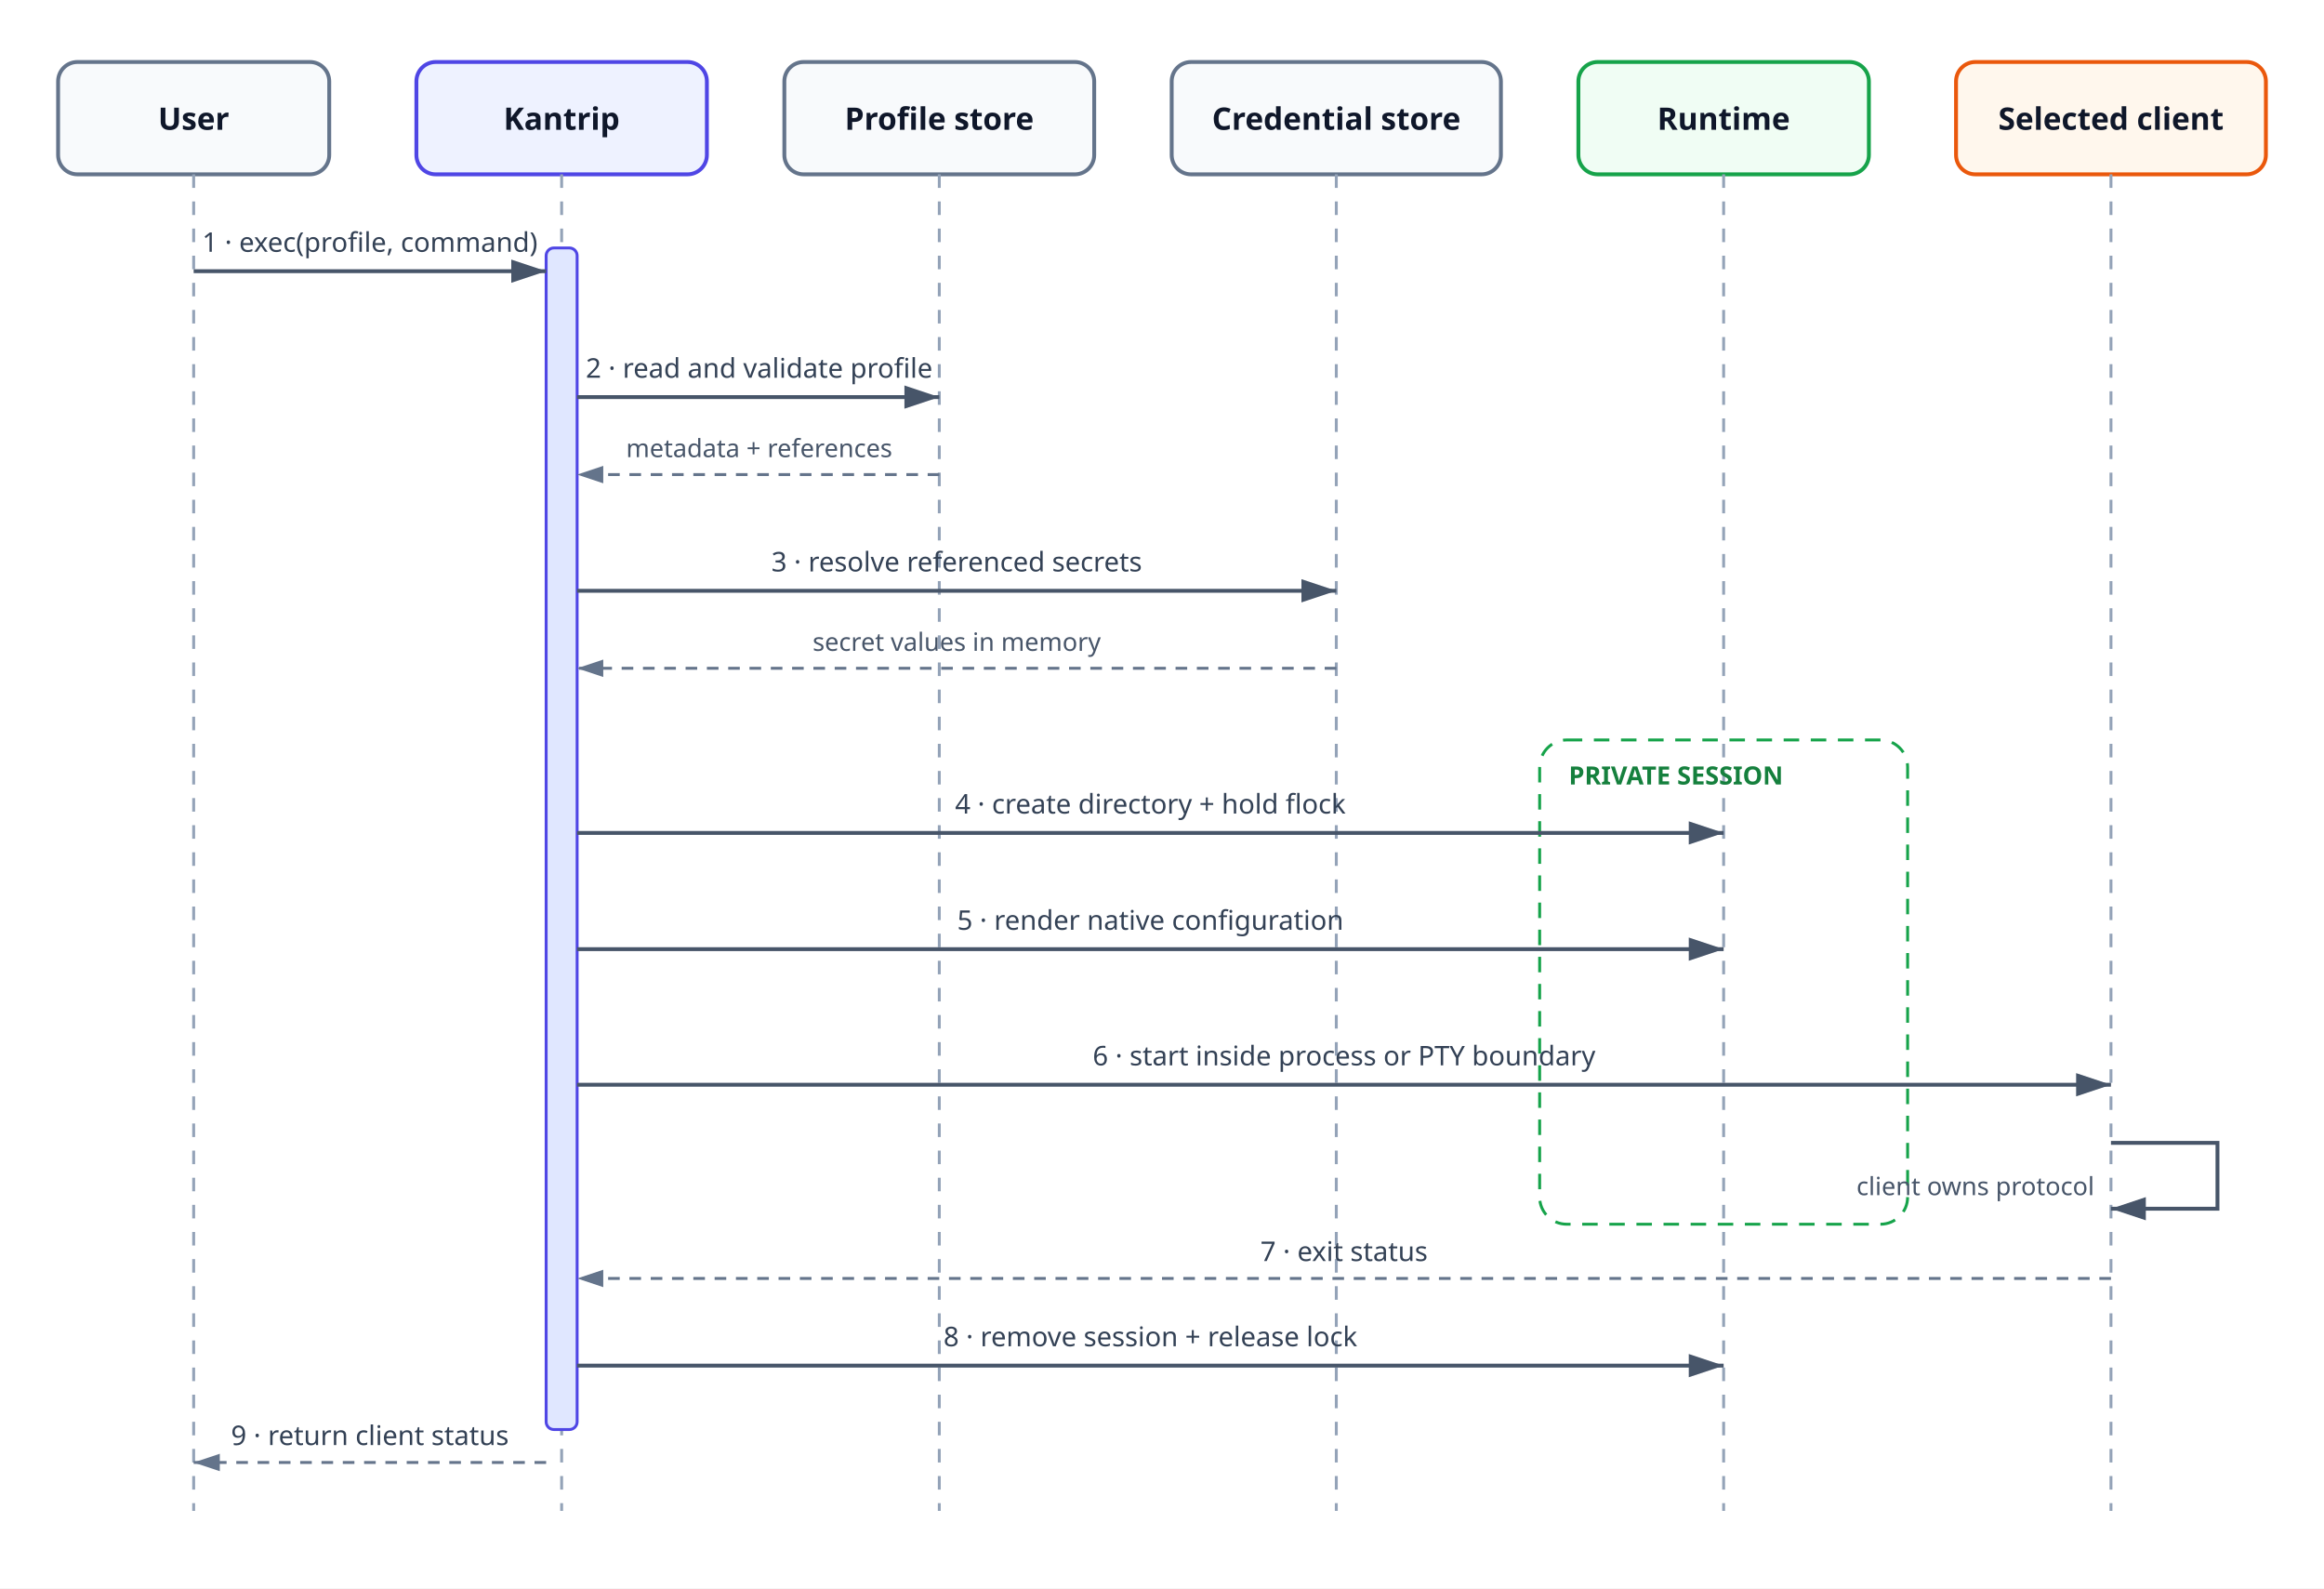
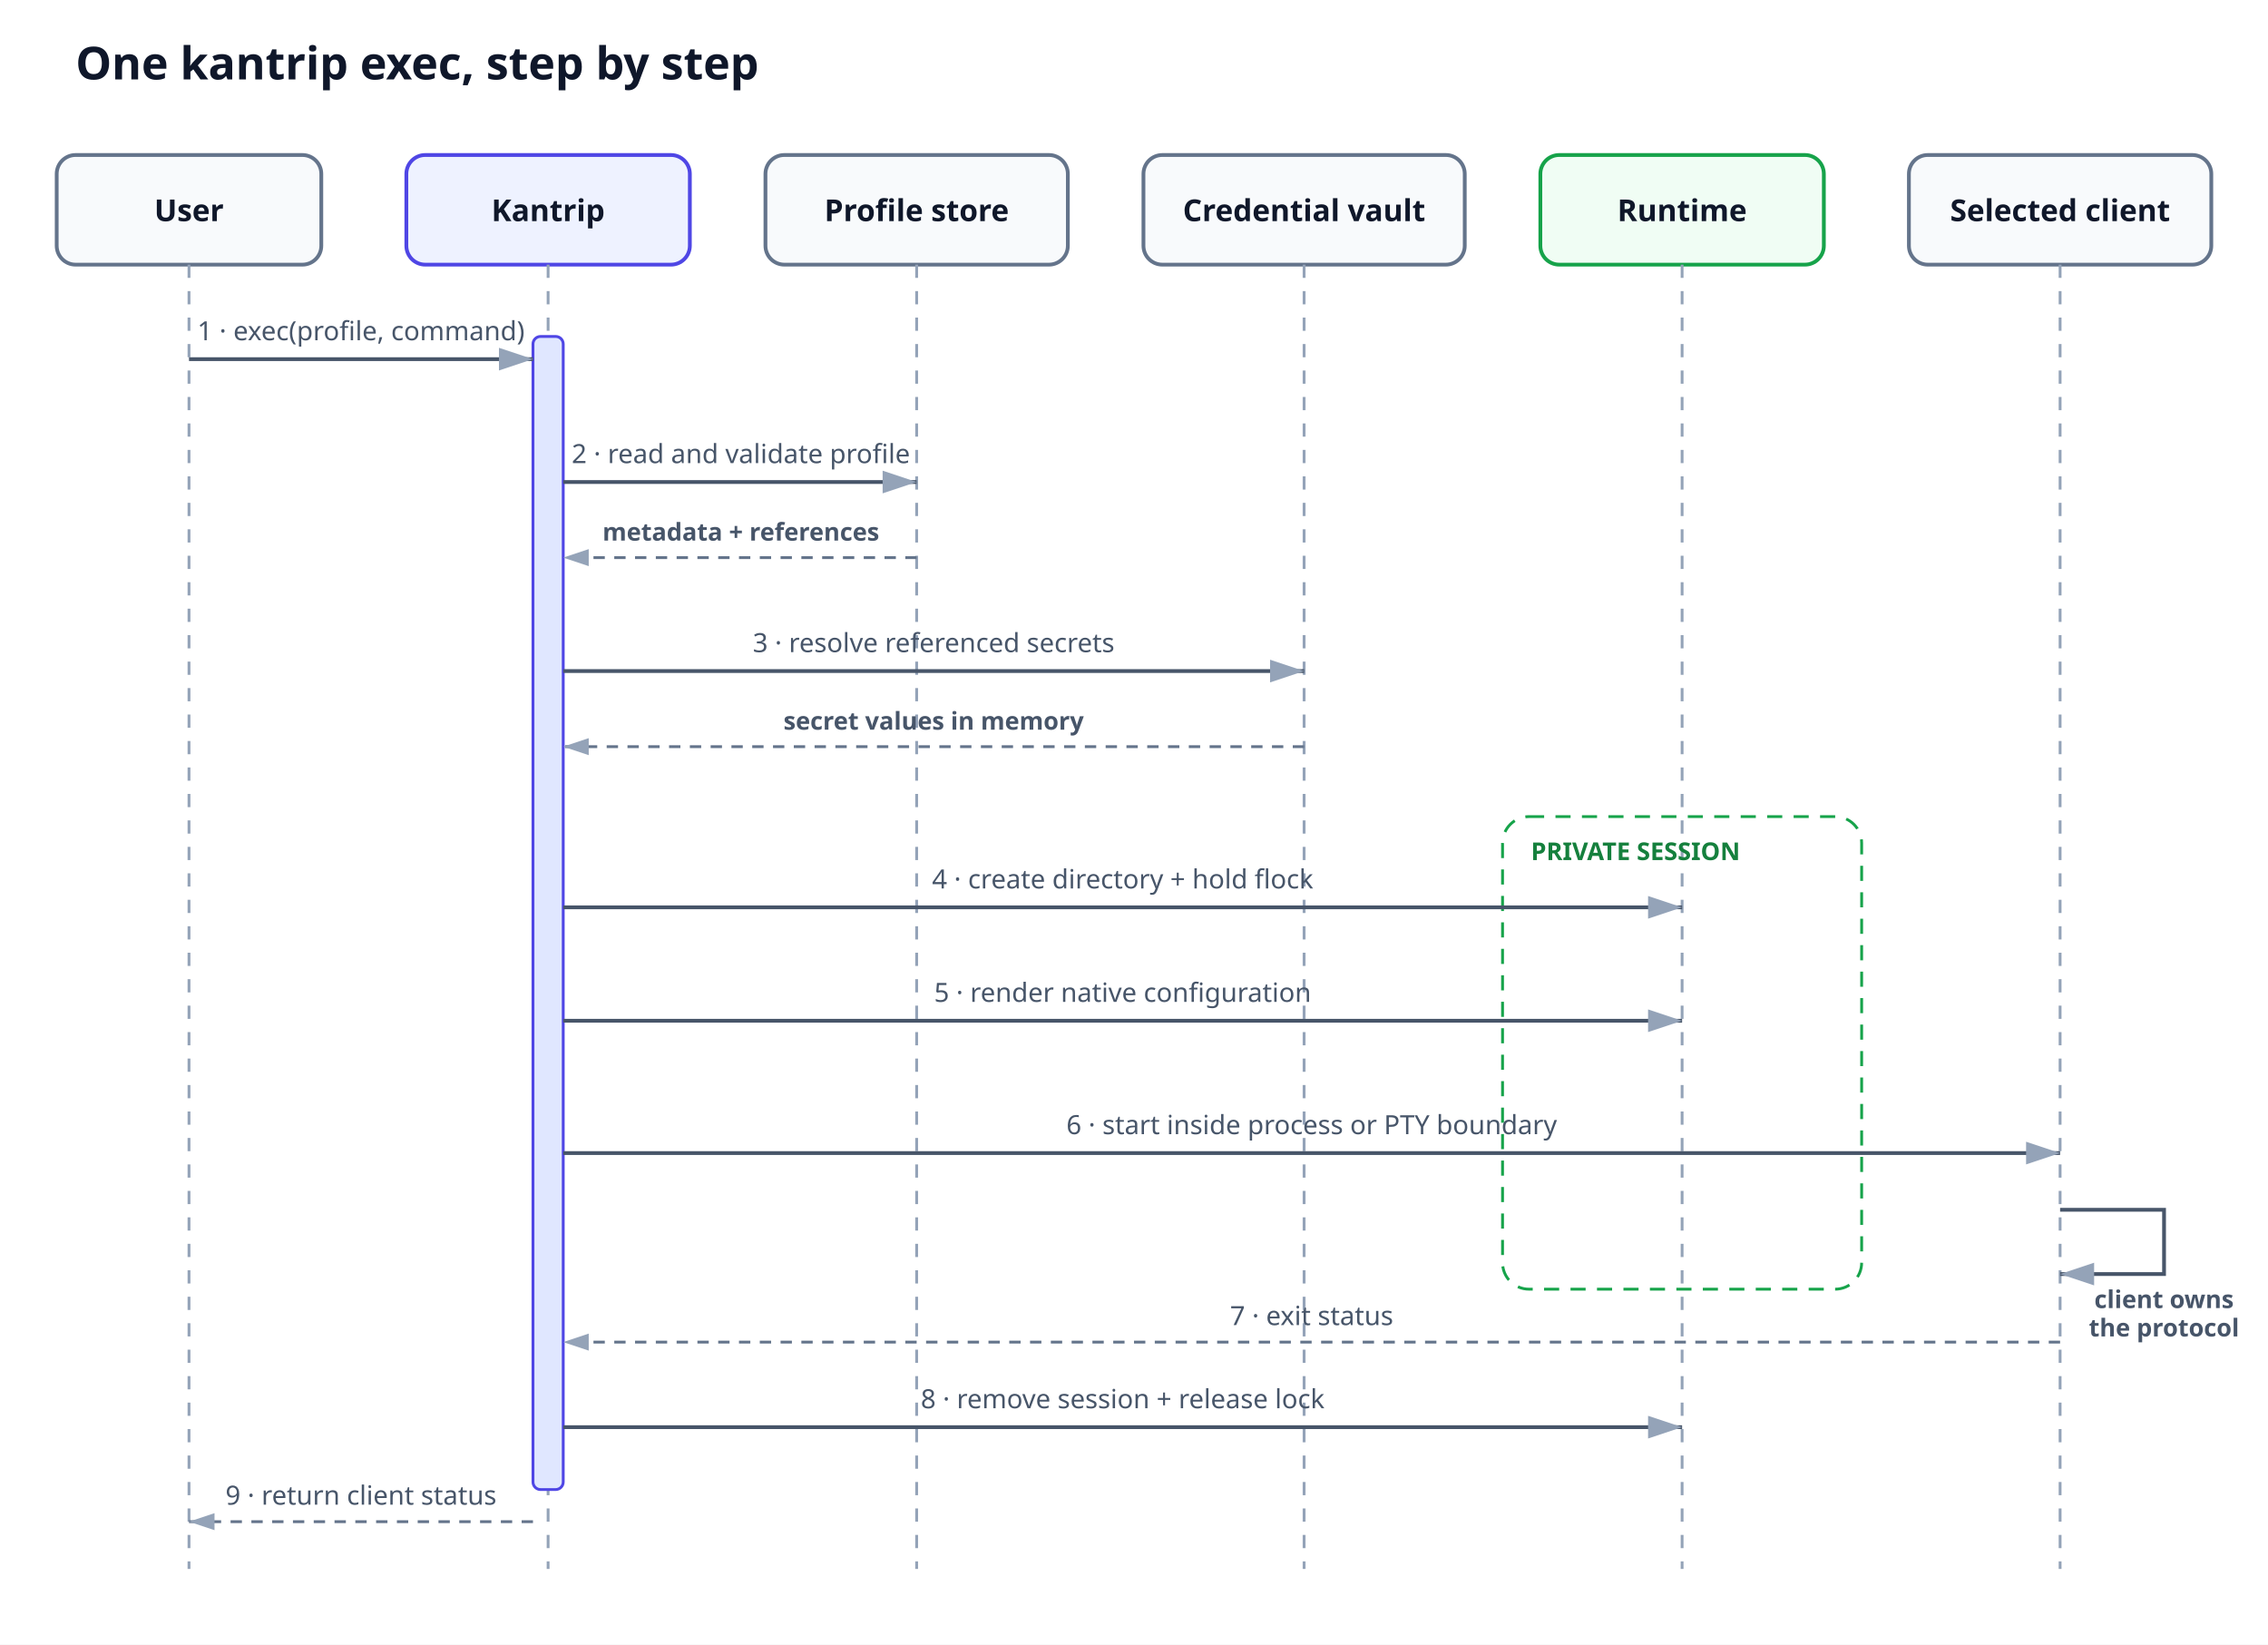
- <svg xmlns="http://www.w3.org/2000/svg" width="1200" height="820" viewBox="0 0 1200 820" role="img" aria-labelledby="title desc">
+ <svg xmlns="http://www.w3.org/2000/svg" width="1200" height="870" viewBox="0 0 1200 870" role="img" aria-labelledby="title desc">
  <style>
    :root { color-scheme: light dark; }
    .background { fill: #ffffff; }
-     .actor { fill: #f8fafc; stroke: #64748b; stroke-width: 2; }
-     .kantrip { fill: #eef2ff; stroke: #4f46e5; stroke-width: 2; }
-     .runtime { fill: #f0fdf4; stroke: #16a34a; stroke-width: 2; }
-     .client { fill: #fff7ed; stroke: #ea580c; stroke-width: 2; }
+     .node { fill: #f8fafc; stroke: #64748b; stroke-width: 2; }
+     .core { fill: #eef2ff; stroke: #4f46e5; stroke-width: 2; }
+     .action { fill: #eff6ff; stroke: #2563eb; stroke-width: 2; }
+     .decision { fill: #fefce8; stroke: #ca8a04; stroke-width: 2; }
+     .ok { fill: #f0fdf4; stroke: #16a34a; stroke-width: 2; }
+     .warn { fill: #fff7ed; stroke: #ea580c; stroke-width: 2; }
+     .error { fill: #fef2f2; stroke: #dc2626; stroke-width: 2; }
    .activation { fill: #e0e7ff; stroke: #4f46e5; stroke-width: 1.5; }
+     .boundary { fill: none; stroke: #16a34a; stroke-width: 1.5; stroke-dasharray: 8 6; }
+     .line { fill: none; stroke: #475569; stroke-width: 2; marker-end: url(#arrow); }
+     .connector { fill: none; stroke: #475569; stroke-width: 2; }
+     .return { fill: none; stroke: #64748b; stroke-width: 1.5; stroke-dasharray: 6 5; marker-end: url(#arrow); }
    .lifeline { stroke: #94a3b8; stroke-width: 1.5; stroke-dasharray: 7 7; }
-     .message { fill: none; stroke: #475569; stroke-width: 2; marker-end: url(#arrow); }
-     .return { fill: none; stroke: #64748b; stroke-width: 1.5; stroke-dasharray: 6 5; marker-end: url(#arrow); }
+     .title { fill: #0f172a; font: 700 24px system-ui, sans-serif; }
+     .section { fill: #475569; font: 600 13px system-ui, sans-serif; text-anchor: middle; letter-spacing: .08em; }
    .label { fill: #0f172a; font: 600 16px system-ui, sans-serif; text-anchor: middle; }
-     .step { fill: #334155; font: 14px system-ui, sans-serif; text-anchor: middle; }
-     .note { fill: #475569; font: 13px system-ui, sans-serif; text-anchor: middle; }
-     .boundary { fill: none; stroke: #16a34a; stroke-width: 1.5; stroke-dasharray: 8 6; }
+     .detail { fill: #475569; font: 14px system-ui, sans-serif; text-anchor: middle; }
+     .edge { fill: #475569; font: 600 13px system-ui, sans-serif; text-anchor: middle; }
    .boundary-label { fill: #15803d; font: 600 13px system-ui, sans-serif; }
    @media (prefers-color-scheme: dark) {
      .background { fill: #0f172a; }
-       .actor { fill: #1e293b; stroke: #94a3b8; }
-       .kantrip { fill: #312e81; stroke: #818cf8; }
-       .runtime { fill: #052e16; stroke: #4ade80; }
-       .client { fill: #431407; stroke: #fb923c; }
+       .node { fill: #1e293b; stroke: #94a3b8; }
+       .core { fill: #312e81; stroke: #818cf8; }
+       .action { fill: #172554; stroke: #60a5fa; }
+       .decision { fill: #422006; stroke: #facc15; }
+       .ok { fill: #052e16; stroke: #4ade80; }
+       .warn { fill: #431407; stroke: #fb923c; }
+       .error { fill: #450a0a; stroke: #f87171; }
      .activation { fill: #312e81; stroke: #818cf8; }
+       .boundary { stroke: #4ade80; }
+       .line, .connector, .return { stroke: #cbd5e1; }
      .lifeline { stroke: #64748b; }
-       .message, .return { stroke: #cbd5e1; }
-       .label { fill: #f8fafc; }
-       .step, .note { fill: #cbd5e1; }
-       .boundary { stroke: #4ade80; }
+       .title, .label { fill: #f8fafc; }
+       .section, .detail, .edge { fill: #cbd5e1; }
      .boundary-label { fill: #4ade80; }
    }
  </style>
  <defs>
    <marker id="arrow" markerWidth="10" markerHeight="10" refX="9" refY="3" orient="auto" markerUnits="strokeWidth">
-       <path d="M0,0 L0,6 L9,3 z" fill="context-stroke" />
+       <path d="M0,0 L0,6 L9,3 z" fill="#94a3b8" />
    </marker>
  </defs>
-   <rect class="background" width="1200" height="820" />
-   <rect class="actor" x="30" y="32" width="140" height="58" rx="10" />
-   <text class="label" x="100" y="67">User</text>
-   <rect class="kantrip" x="215" y="32" width="150" height="58" rx="10" />
-   <text class="label" x="290" y="67">Kantrip</text>
-   <rect class="actor" x="405" y="32" width="160" height="58" rx="10" />
-   <text class="label" x="485" y="67">Profile store</text>
-   <rect class="actor" x="605" y="32" width="170" height="58" rx="10" />
-   <text class="label" x="690" y="67">Credential store</text>
-   <rect class="runtime" x="815" y="32" width="150" height="58" rx="10" />
-   <text class="label" x="890" y="67">Runtime</text>
-   <rect class="client" x="1010" y="32" width="160" height="58" rx="10" />
-   <text class="label" x="1090" y="67">Selected client</text>
-   <line class="lifeline" x1="100" y1="90" x2="100" y2="780" />
-   <line class="lifeline" x1="290" y1="90" x2="290" y2="780" />
-   <line class="lifeline" x1="485" y1="90" x2="485" y2="780" />
-   <line class="lifeline" x1="690" y1="90" x2="690" y2="780" />
-   <line class="lifeline" x1="890" y1="90" x2="890" y2="780" />
-   <line class="lifeline" x1="1090" y1="90" x2="1090" y2="780" />
-   <rect class="activation" x="282" y="128" width="16" height="610" rx="4" />
-   <path class="message" d="M100 140 H282" />
-   <text class="step" x="191" y="130">1 · exec(profile, command)</text>
-   <path class="message" d="M298 205 H485" />
-   <text class="step" x="392" y="195">2 · read and validate profile</text>
-   <path class="return" d="M485 245 H298" />
-   <text class="note" x="392" y="236">metadata + references</text>
-   <path class="message" d="M298 305 H690" />
-   <text class="step" x="494" y="295">3 · resolve referenced secrets</text>
-   <path class="return" d="M690 345 H298" />
-   <text class="note" x="494" y="336">secret values in memory</text>
-   <rect class="boundary" x="795" y="382" width="190" height="250" rx="14" />
-   <text class="boundary-label" x="810" y="405">PRIVATE SESSION</text>
-   <path class="message" d="M298 430 H890" />
-   <text class="step" x="594" y="420">4 · create directory + hold flock</text>
-   <path class="message" d="M298 490 H890" />
-   <text class="step" x="594" y="480">5 · render native configuration</text>
-   <path class="message" d="M298 560 H1090" />
-   <text class="step" x="694" y="550">6 · start inside process or PTY boundary</text>
-   <path class="message" d="M1090 590 h55 v34 h-55" />
-   <text class="note" x="1020" y="617">client owns protocol</text>
-   <path class="return" d="M1090 660 H298" />
-   <text class="step" x="694" y="651">7 · exit status</text>
-   <path class="message" d="M298 705 H890" />
-   <text class="step" x="594" y="695">8 · remove session + release lock</text>
-   <path class="return" d="M282 755 H100" />
-   <text class="step" x="191" y="746">9 · return client status</text>
+   <rect class="background" width="1200" height="870" />
+   <text class="title" x="40" y="42">One kantrip exec, step by step</text>
+   <g transform="translate(0 50)">
+     <rect class="node" x="30" y="32" width="140" height="58" rx="10" />
+     <text class="label" x="100" y="67">User</text>
+     <rect class="core" x="215" y="32" width="150" height="58" rx="10" />
+     <text class="label" x="290" y="67">Kantrip</text>
+     <rect class="node" x="405" y="32" width="160" height="58" rx="10" />
+     <text class="label" x="485" y="67">Profile store</text>
+     <rect class="node" x="605" y="32" width="170" height="58" rx="10" />
+     <text class="label" x="690" y="67">Credential vault</text>
+     <rect class="ok" x="815" y="32" width="150" height="58" rx="10" />
+     <text class="label" x="890" y="67">Runtime</text>
+     <rect class="node" x="1010" y="32" width="160" height="58" rx="10" />
+     <text class="label" x="1090" y="67">Selected client</text>
+     <line class="lifeline" x1="100" y1="90" x2="100" y2="780" />
+     <line class="lifeline" x1="290" y1="90" x2="290" y2="780" />
+     <line class="lifeline" x1="485" y1="90" x2="485" y2="780" />
+     <line class="lifeline" x1="690" y1="90" x2="690" y2="780" />
+     <line class="lifeline" x1="890" y1="90" x2="890" y2="780" />
+     <line class="lifeline" x1="1090" y1="90" x2="1090" y2="780" />
+     <rect class="activation" x="282" y="128" width="16" height="610" rx="4" />
+     <path class="line" d="M100 140 H282" />
+     <text class="detail" x="191" y="130">1 · exec(profile, command)</text>
+     <path class="line" d="M298 205 H485" />
+     <text class="detail" x="392" y="195">2 · read and validate profile</text>
+     <path class="return" d="M485 245 H298" />
+     <text class="edge" x="392" y="236">metadata + references</text>
+     <path class="line" d="M298 305 H690" />
+     <text class="detail" x="494" y="295">3 · resolve referenced secrets</text>
+     <path class="return" d="M690 345 H298" />
+     <text class="edge" x="494" y="336">secret values in memory</text>
+     <rect class="boundary" x="795" y="382" width="190" height="250" rx="14" />
+     <text class="boundary-label" x="810" y="405">PRIVATE SESSION</text>
+     <path class="line" d="M298 430 H890" />
+     <text class="detail" x="594" y="420">4 · create directory + hold flock</text>
+     <path class="line" d="M298 490 H890" />
+     <text class="detail" x="594" y="480">5 · render native configuration</text>
+     <path class="line" d="M298 560 H1090" />
+     <text class="detail" x="694" y="550">6 · start inside process or PTY boundary</text>
+     <path class="line" d="M1090 590 h55 v34 h-55" />
+     <text class="edge" x="1145" y="642">client owns</text>
+     <text class="edge" x="1145" y="657">the protocol</text>
+     <path class="return" d="M1090 660 H298" />
+     <text class="detail" x="694" y="651">7 · exit status</text>
+     <path class="line" d="M298 705 H890" />
+     <text class="detail" x="594" y="695">8 · remove session + release lock</text>
+     <path class="return" d="M282 755 H100" />
+     <text class="detail" x="191" y="746">9 · return client status</text>
+   </g>
</svg>
